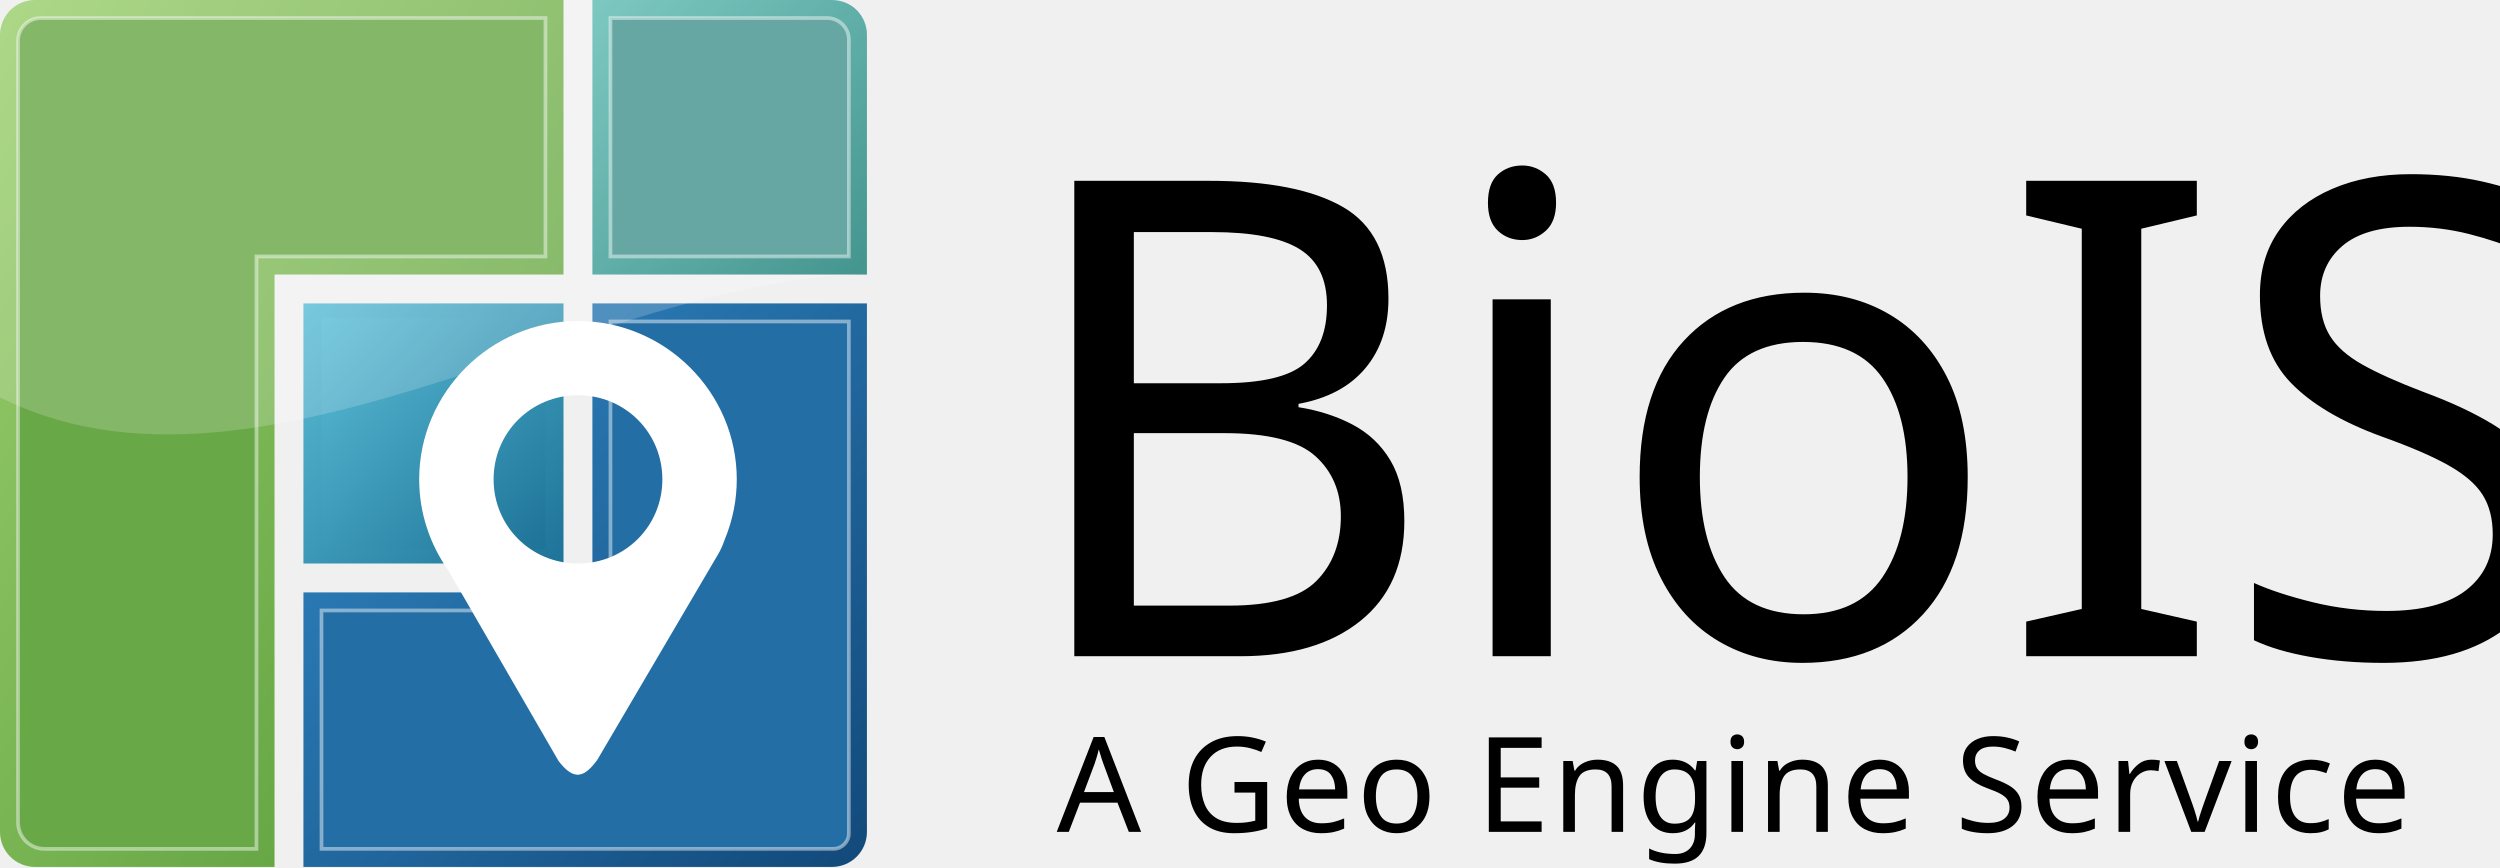
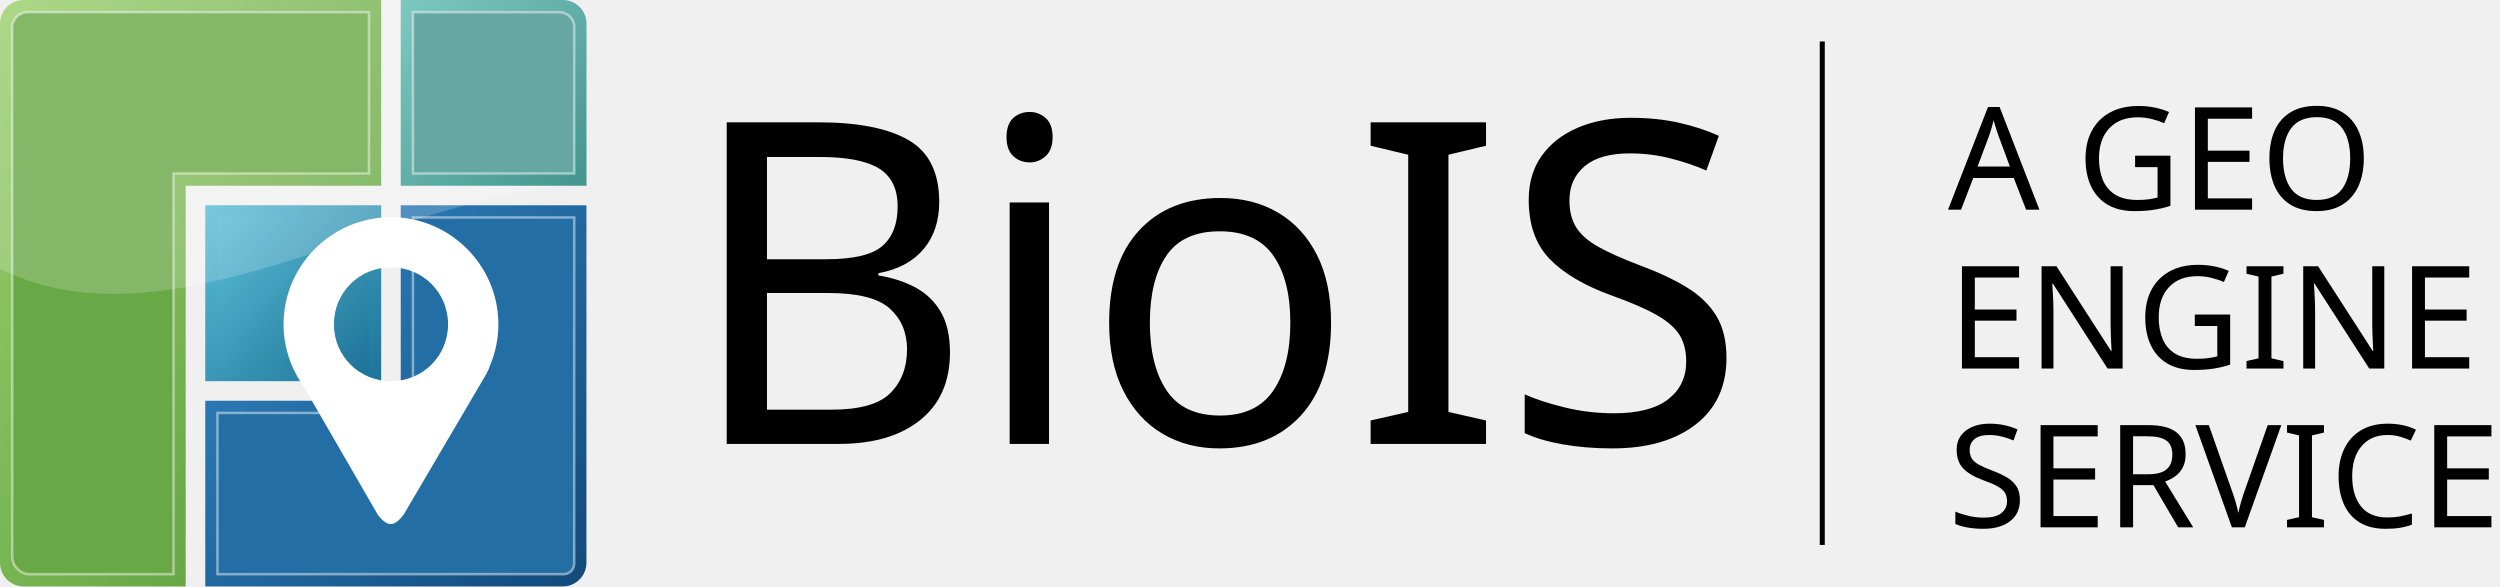
- <svg xmlns="http://www.w3.org/2000/svg" width="1007.622" height="349.694" viewBox="0 0 1007.622 349.694" version="1.1" id="svg3676">
+ <svg xmlns="http://www.w3.org/2000/svg" width="1489.573" height="349.414" viewBox="0 0 1489.573 349.414" version="1.1" id="svg3676">
  <defs id="defs3563">
    <linearGradient id="b" x1="89.509" y1="427.919" x2="288.052" y2="196.451" gradientUnits="userSpaceOnUse">
      <stop offset="0" stop-color="#3daa37" id="stop3558" />
      <stop offset="1" stop-color="#d8e290" id="stop3560" />
    </linearGradient>
    <clipPath id="iconClip">
      <rect width="120" height="120" rx="14" id="rect23" x="0" y="0" />
    </clipPath>
    <linearGradient id="gradGreen" x1="0" y1="0" x2="96.747" y2="96.747" gradientTransform="scale(0.8062258,1.240347)" gradientUnits="userSpaceOnUse">
      <stop offset="0%" stop-color="#9BCF6D" id="stop3" />
      <stop offset="100%" stop-color="#559938" id="stop5" />
    </linearGradient>
    <linearGradient id="gradTeal" x1="82" y1="0" x2="120" y2="38" gradientUnits="userSpaceOnUse">
      <stop offset="0%" stop-color="#60BDB4" id="stop8" />
      <stop offset="100%" stop-color="#1B7D76" id="stop10" />
    </linearGradient>
    <linearGradient id="gradLightBlue" x1="42" y1="42" x2="78" y2="78" gradientUnits="userSpaceOnUse">
      <stop offset="0%" stop-color="#5BBDD6" id="stop13" />
      <stop offset="100%" stop-color="#1D7398" id="stop15" />
    </linearGradient>
    <linearGradient id="gradDarkBlue" x1="42" y1="42" x2="120" y2="120" gradientUnits="userSpaceOnUse">
      <stop offset="0%" stop-color="#3289C7" id="stop18" />
      <stop offset="100%" stop-color="#12497A" id="stop20" />
    </linearGradient>
    <linearGradient id="gradLightBlue-3" x1="42" y1="42" x2="78" y2="78" gradientUnits="userSpaceOnUse" gradientTransform="matrix(0.8611111,0,0,0.8888889,8.333337,6.66667)">
      <stop offset="0%" stop-color="#5BBDD6" id="stop13-6" />
      <stop offset="100%" stop-color="#1D7398" id="stop15-7" />
    </linearGradient>
    <clipPath id="glossClip">
      <rect width="120.192" height="120.192" rx="5.544" id="rect26" x="-0.192" y="-0.192" ry="5.012" />
    </clipPath>
    <linearGradient id="d" x1="15.623" y1="352.338" x2="213.022" y2="122.205" gradientUnits="userSpaceOnUse">
      <stop offset="0" stop-color="#3daa37" id="stop915" />
      <stop offset="1" stop-color="#d8e290" id="stop917" />
    </linearGradient>
    <linearGradient id="d-8" x1="15.623" y1="352.338" x2="213.022" y2="122.205" gradientUnits="userSpaceOnUse">
      <stop offset="0" stop-color="#3daa37" id="stop915-4" />
      <stop offset="1" stop-color="#d8e290" id="stop917-3" />
    </linearGradient>
+     <linearGradient id="d-9" x1="15.713" y1="353.625" x2="214.257" y2="122.158" gradientUnits="userSpaceOnUse">
+       <stop offset="0" stop-color="#3daa37" id="stop7251" />
+       <stop offset="1" stop-color="#d8e290" id="stop7253" />
+     </linearGradient>
  </defs>
-   <text xml:space="preserve" style="font-size:53.333px;line-height:1.25;letter-spacing:1px;word-spacing:0px;fill:#000000;fill-opacity:1;stroke-width:0.494" x="425.912" y="335.294" id="text8637">
-     <tspan id="tspan8635" style="font-style:normal;font-variant:normal;font-weight:normal;font-stretch:normal;font-size:53.333px;font-family:Poppins;-inkscape-font-specification:Poppins;fill:#000000;fill-opacity:1;stroke-width:0.494" x="425.912" y="335.294">A Geo Engine Service</tspan>
+   <text xml:space="preserve" style="font-size:85.333px;line-height:1.25;letter-spacing:0px;word-spacing:0px;fill:#000000;fill-opacity:1;stroke-width:0.494" x="1160.699" y="94.931" id="text8637">
+     <tspan id="tspan8635" style="font-style:normal;font-variant:normal;font-weight:normal;font-stretch:normal;font-size:85.333px;font-family:Poppins;-inkscape-font-specification:Poppins;fill:#000000;fill-opacity:1;stroke-width:0.494" x="1160.699" y="94.931" dx="0" dy="30">A GEO</tspan>
+     <tspan style="font-style:normal;font-variant:normal;font-weight:normal;font-stretch:normal;font-size:85.333px;font-family:Poppins;-inkscape-font-specification:Poppins;fill:#000000;fill-opacity:1;stroke-width:0.494" x="1160.699" y="204.574" id="tspan7974" dy="15">ENGINE</tspan>
+     <tspan style="font-style:normal;font-variant:normal;font-weight:normal;font-stretch:normal;font-size:85.333px;font-family:Poppins;-inkscape-font-specification:Poppins;fill:#000000;fill-opacity:1;stroke-width:0.494" x="1160.699" y="314.216" rotate="0 0 0 0 0 0 0 0" id="tspan7976">SERVICE</tspan>
  </text>
-   <text x="408.521" y="263.602" font-family="'Segoe UI', 'Helvetica Neue', Helvetica, Arial, sans-serif" font-size="267.474px" font-weight="700" letter-spacing="-1.5" id="text79" style="fill:#000000;fill-opacity:1;stroke-width:1" transform="scale(0.9966348,1.003377)">
+   <text x="408.521" y="263.602" font-family="'Segoe UI', 'Helvetica Neue', Helvetica, Arial, sans-serif" font-size="267.474px" font-weight="700" letter-spacing="-1.5" id="text79" style="letter-spacing:-1.5px;fill:#000000;fill-opacity:1;stroke-width:1" transform="scale(0.9966348,1.003377)">
    <tspan fill="#3e9b4a" id="tspan75" style="font-style:normal;font-variant:normal;font-weight:normal;font-stretch:normal;font-family:Poppins;-inkscape-font-specification:Poppins;fill:#000000;fill-opacity:1;stroke-width:1">BioIS</tspan>
  </text>
  <g transform="scale(2.911783)" id="g73" style="stroke-width:0.343">
    <rect width="120" height="120" fill="#ffffff" id="rect33" x="0" y="0" style="display:none;stroke-width:0.118" />
    <path d="M 4.835,0 H 78 V 38 H 38 v 82 H 4.839 A 4.839,4.839 45 0 1 0,115.161 V 4.835 A 4.835,4.835 135 0 1 4.835,0 Z" fill="url(#gradGreen)" id="path35" style="fill:url(#gradGreen);stroke-width:0.343" />
    <path x="82" y="0" width="38" height="38" fill="url(#gradTeal)" id="rect39" style="fill:url(#gradTeal);stroke-width:0.343" d="m 82,0 h 33.165 A 4.835,4.835 45 0 1 120,4.835 V 38 H 82 Z" />
    <rect x="42" y="42" width="36" height="36" fill="url(#gradLightBlue)" id="rect43" style="fill:url(#gradLightBlue);stroke-width:0.343" />
    <path d="m 82,42 h 38 v 73.162 A 4.838,4.838 135 0 1 115.162,120 H 42 V 82 h 40 z" fill="url(#gradDarkBlue)" id="path47" style="fill:url(#gradDarkBlue);stroke-width:0.343" />
    <path d="M 5.648,2.5 H 75.5 v 33 h -40 v 82 H 6.169 A 3.669,3.669 45 0 1 2.5,113.831 V 5.648 A 3.148,3.148 135 0 1 5.648,2.5 Z" fill="none" stroke="rgba(255,255,255,0.45)" stroke-width="0.515" id="path37" style="fill:#69a847;fill-opacity:1" />
    <path x="84.5" y="2.5" width="33" height="33" fill="none" stroke="rgba(255,255,255,0.45)" stroke-width="0.515" id="rect41" style="fill:#44948f;fill-opacity:1" d="m 84.5,2.5 h 30 A 3,3 45 0 1 117.5,5.5 V 35.5 h -33 z" />
    <rect x="44.5" y="44" width="31" height="32" fill="url(#gradLightBlue)" id="rect43-5" style="fill:url(#gradLightBlue-3);stroke-width:0.343" />
    <path d="m 84.5,44.5 h 33 v 70.853 A 2.147,2.147 135 0 1 115.353,117.5 H 44.5 v -33 h 40 z" fill="none" stroke="rgba(255,255,255,0.45)" stroke-width="0.515" id="path49" style="fill:#246ea6;fill-opacity:1" />
    <path d="m 0,0 h 120 v 0 l 13.43,39.434 C 93.43,29.434 40,75 0,55 Z" fill="#ffffff" opacity="0.18" clip-path="url(#glossClip)" id="path51" style="stroke-width:0.118" />
    <g id="g998" style="display:none;isolation:isolate;stroke-width:0.33" transform="matrix(0.4123779,0,0,0.4123003,-33.42874,-32.13519)">
-       <polygon points="222.898,77.941 222.898,101.597 246.554,101.597 246.554,125.254 270.21,125.254 270.21,101.597 270.21,77.941 246.554,77.941 " fill="#ffffff" id="polygon990" style="stroke-width:0.317" />
-       <polygon points="81.063,125.254 104.72,125.254 104.72,101.597 128.376,101.597 128.376,77.941 104.72,77.941 81.063,77.941 81.063,101.597 " fill="#ffffff" id="polygon992" style="stroke-width:0.317" />
-       <polygon points="222.898,267.124 222.898,243.467 246.554,243.467 246.554,219.811 270.21,219.811 270.21,243.467 270.21,267.124 246.554,267.124 " fill="#ffffff" id="polygon994" style="stroke-width:0.317" />
-       <polygon points="81.063,219.811 104.72,219.811 104.72,243.467 128.376,243.467 128.376,267.124 104.72,267.124 81.063,267.124 81.063,243.467 " fill="#ffffff" id="polygon996" style="stroke-width:0.317" />
+       <polygon points="246.554,125.254 270.21,125.254 270.21,101.597 270.21,77.941 246.554,77.941 222.898,77.941 222.898,101.597 246.554,101.597 " fill="#ffffff" id="polygon990" style="stroke-width:0.317" />
+       <polygon points="128.376,101.597 128.376,77.941 104.72,77.941 81.063,77.941 81.063,101.597 81.063,125.254 104.72,125.254 104.72,101.597 " fill="#ffffff" id="polygon992" style="stroke-width:0.317" />
+       <polygon points="246.554,219.811 270.21,219.811 270.21,243.467 270.21,267.124 246.554,267.124 222.898,267.124 222.898,243.467 246.554,243.467 " fill="#ffffff" id="polygon994" style="stroke-width:0.317" />
+       <polygon points="128.376,243.467 128.376,267.124 104.72,267.124 81.063,267.124 81.063,243.467 81.063,219.811 104.72,219.811 104.72,243.467 " fill="#ffffff" id="polygon996" style="stroke-width:0.317" />
    </g>
    <path id="gisPoi0" fill="#000000" stroke-width="3.745" d="m 80.005,44.436 c -12.082,0 -21.981,9.871 -21.981,21.918 0,4.667 1.491,9.005 4.014,12.572 l 15.284,26.421 c 2.141,2.796 3.564,2.265 5.344,-0.148 l 16.857,-28.688 c 0.34,-0.616 0.607,-1.272 0.84,-1.942 a 21.632,21.632 0 0 0 1.62,-8.215 c 0,-12.047 -9.897,-21.918 -21.978,-21.918 z m 0,10.27 c 6.505,0 11.679,5.161 11.679,11.648 0,6.487 -5.173,11.645 -11.679,11.645 -6.506,0 -11.681,-5.159 -11.681,-11.645 0,-6.487 5.175,-11.648 11.681,-11.648 z" style="fill:#ffffff;fill-opacity:1" />
  </g>
+   <rect style="fill:#ff40ff;fill-opacity:1;stroke-width:1.002" id="rect12161" width="79.773" height="88.627" x="1005.483" y="375.665" />
+   <rect style="fill:#ff40ff;fill-opacity:1;stroke-width:1.002" id="rect12161-3" width="79.773" height="88.627" x="1083.117" y="375.665" />
+   <path style="fill:none;fill-opacity:1;stroke:#000000;stroke-width:3;stroke-linecap:butt;stroke-linejoin:miter;stroke-dasharray:none;stroke-opacity:1" d="M 1085.756,24.707 V 324.707" id="path12226" />
</svg>
